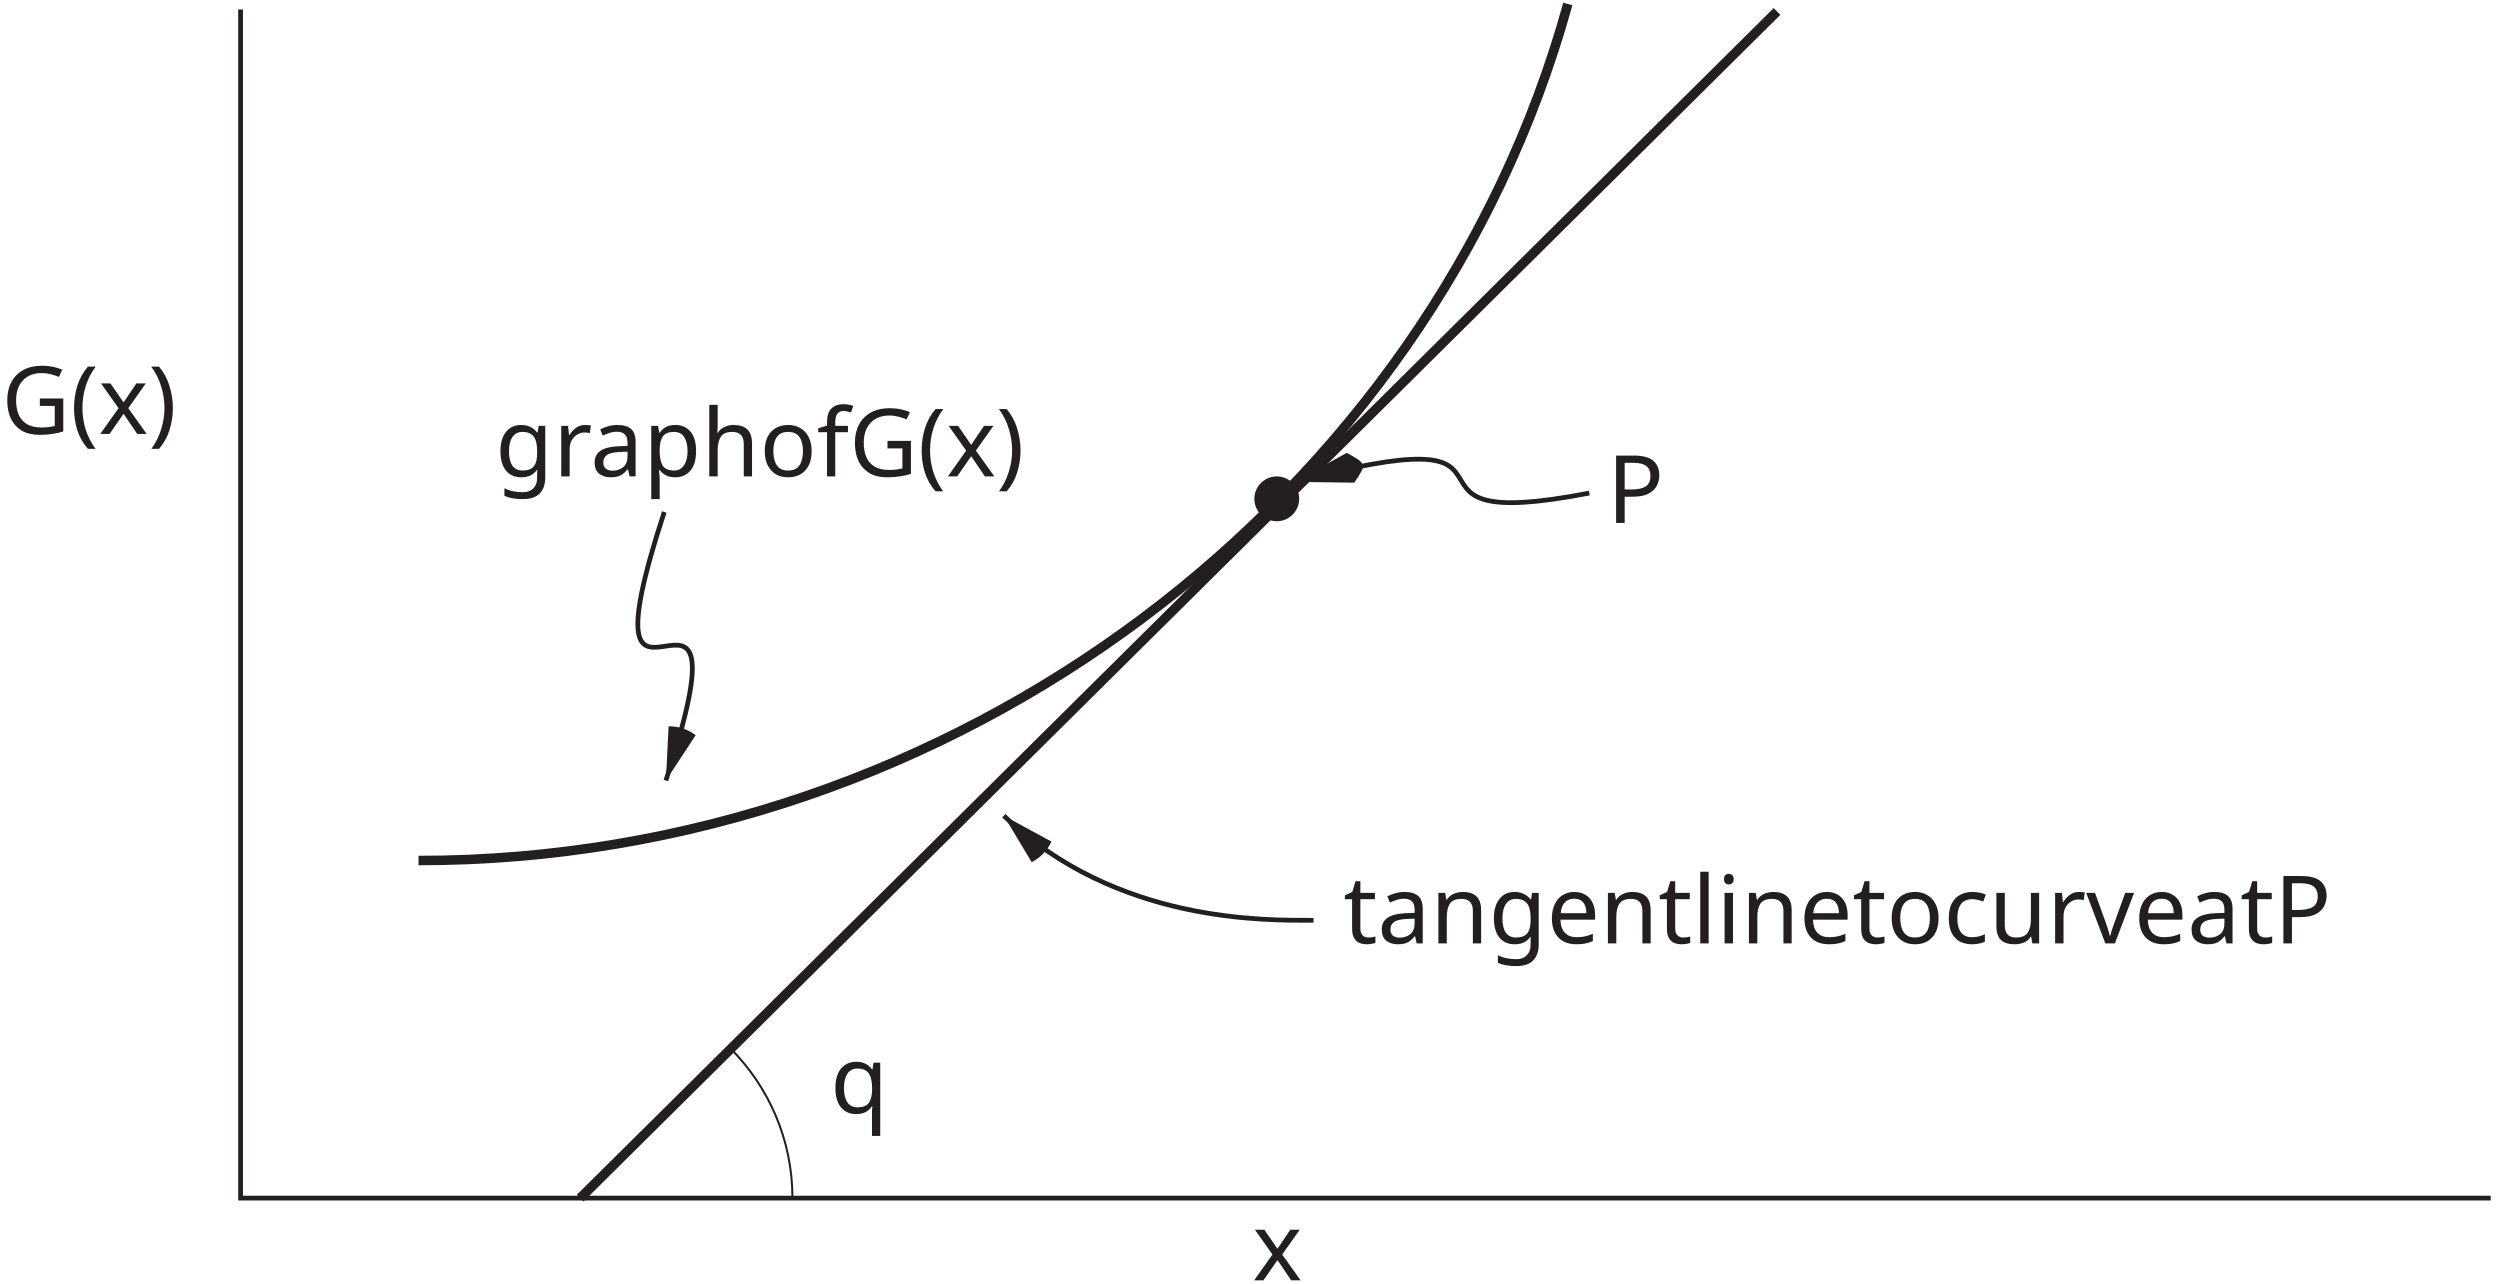
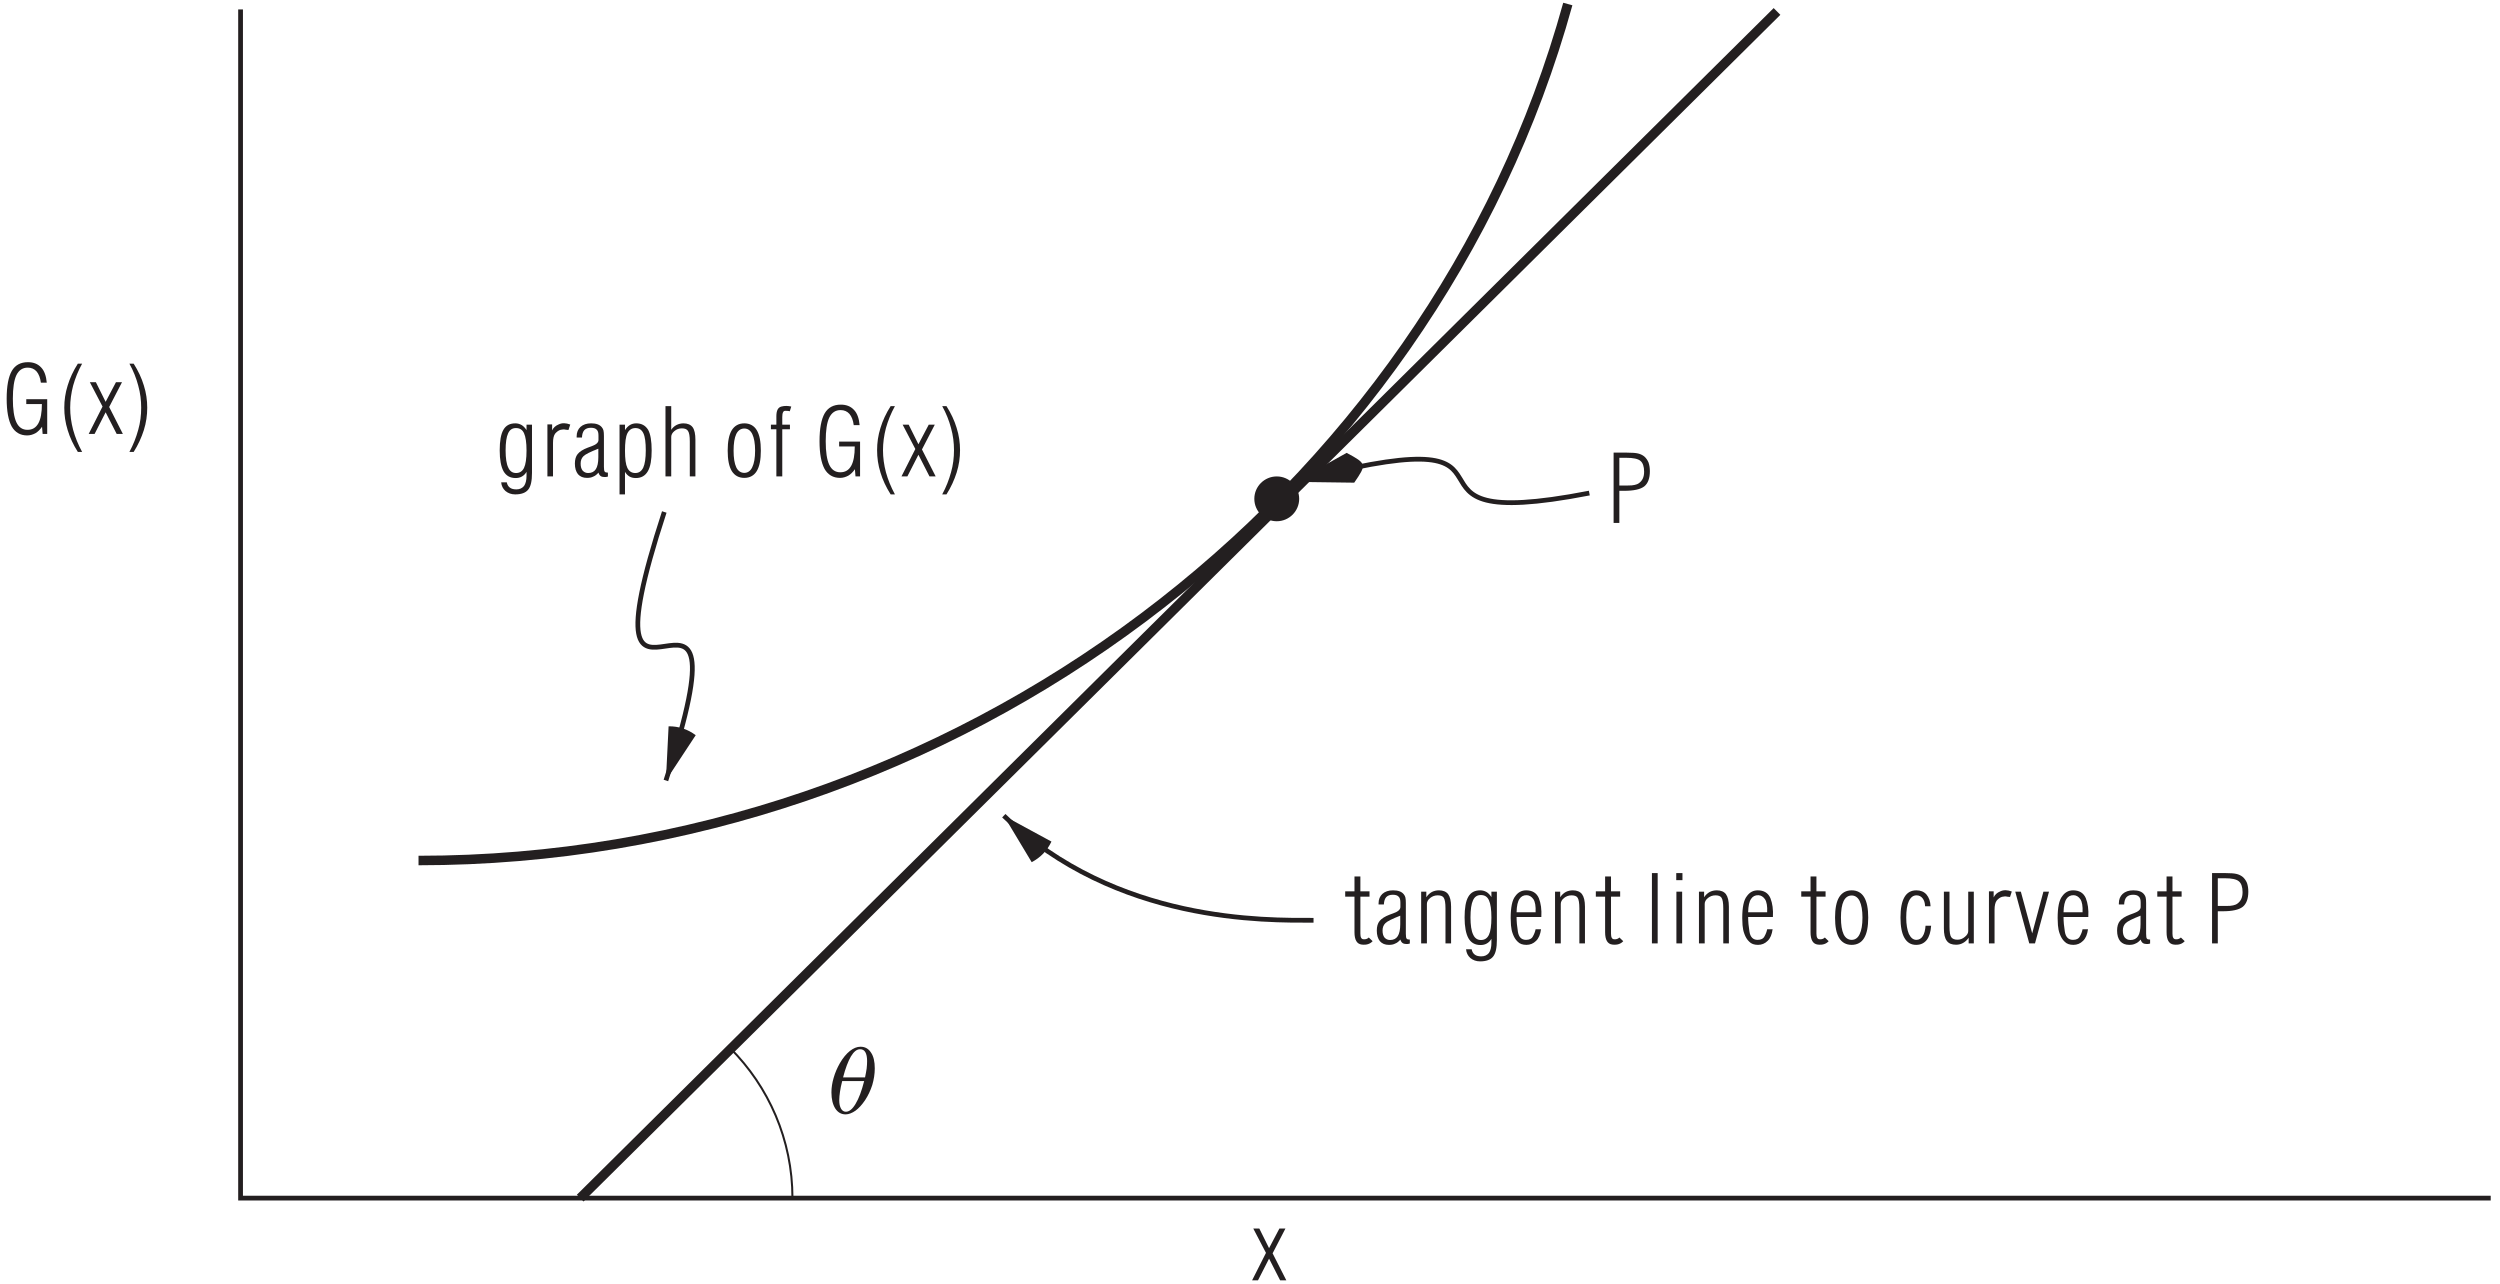
- <svg xmlns="http://www.w3.org/2000/svg" version="1.1" id="svg2" xml:space="preserve" width="353.333" height="181.333" viewBox="0 0 353.333 181.333">
-   <defs id="defs6" />
-   <g id="g8" transform="matrix(1.333333,0,0,-1.333333,0,181.3333)">
-     <g id="g10" transform="scale(0.1)">
-       <path d="M 255,1350 V 90 h 2385.14" style="fill:none;stroke:#231f20;stroke-width:5.04;stroke-linecap:butt;stroke-linejoin:miter;stroke-miterlimit:2.613;stroke-dasharray:none;stroke-opacity:1" id="path12" />
-       <path d="M 615,90 1883.64,1347.84" style="fill:none;stroke:#231f20;stroke-width:10.08;stroke-linecap:butt;stroke-linejoin:miter;stroke-miterlimit:2.613;stroke-dasharray:none;stroke-opacity:1" id="path14" />
-       <path d="m 443.641,447.84 c 568.799,0 1073.519,383.762 1218.239,907.92" style="fill:none;stroke:#231f20;stroke-width:10.08;stroke-linecap:butt;stroke-linejoin:miter;stroke-miterlimit:2.613;stroke-dasharray:none;stroke-opacity:1" id="path16" />
-       <g id="g18" transform="scale(10)">
-         <text transform="matrix(1,0,0,-1,0.159766,90)" style="font-variant:normal;font-weight:normal;font-size:10px;font-family:Swis721LtCnBT;-inkscape-font-specification:Swis721LtCnBT;writing-mode:lr-tb;fill:#231f20;fill-opacity:1;fill-rule:nonzero;stroke:none" id="text22">
-           <tspan x="0 5.859 9.271 13.182" y="0" id="tspan20">G(x)</tspan>
-         </text>
-         <text transform="matrix(1,0,0,-1,88.00747,18)" style="font-variant:normal;font-weight:normal;font-size:10px;font-family:SymbolPropBT;-inkscape-font-specification:SymbolPropBT;writing-mode:lr-tb;fill:#231f20;fill-opacity:1;fill-rule:nonzero;stroke:none" id="text26">
-           <tspan x="0" y="0" id="tspan24">q</tspan>
-         </text>
+ <svg xmlns="http://www.w3.org/2000/svg" xmlns:xlink="http://www.w3.org/1999/xlink" width="265pt" height="136pt" viewBox="0 0 265 136">
+   <defs>
+     <g>
+       <g id="glyph-0-0">
+         <path d="M 2.625 -3.688 L 4.844 -3.688 L 4.844 0 L 4.359 0 L 4.297 -0.766 C 4.094 -0.469 3.859 -0.234 3.594 -0.078 C 3.328 0.062 3.047 0.156 2.719 0.156 C 1.984 0.156 1.438 -0.172 1.078 -0.797 C 0.734 -1.438 0.547 -2.406 0.547 -3.734 C 0.547 -5.078 0.734 -6.062 1.094 -6.688 C 1.453 -7.297 2.016 -7.609 2.797 -7.609 C 3.375 -7.609 3.844 -7.438 4.203 -7.047 C 4.547 -6.688 4.734 -6.141 4.797 -5.438 L 4.172 -5.438 C 4.109 -5.953 3.953 -6.344 3.719 -6.625 C 3.484 -6.891 3.172 -7.031 2.781 -7.031 C 2.234 -7.031 1.844 -6.766 1.578 -6.234 C 1.328 -5.703 1.203 -4.875 1.203 -3.734 C 1.203 -2.594 1.328 -1.766 1.578 -1.234 C 1.828 -0.703 2.219 -0.438 2.75 -0.438 C 3.266 -0.438 3.641 -0.656 3.906 -1.125 C 4.156 -1.578 4.281 -2.266 4.281 -3.172 L 2.625 -3.172 Z M 2.625 -3.688 " />
      </g>
-       <path d="m 1353.36,853.922 c -12.49,0 -22.68,-10.188 -22.68,-22.68 0,-12.496 10.19,-22.683 22.68,-22.683 12.49,0 22.68,10.187 22.68,22.683 0,12.492 -10.19,22.68 -22.68,22.68" style="fill:#231f20;fill-opacity:1;fill-rule:evenodd;stroke:none" id="path28" />
-       <path d="m 1353.36,853.922 c -12.49,0 -22.68,-10.188 -22.68,-22.68 0,-12.496 10.19,-22.683 22.68,-22.683 12.49,0 22.68,10.187 22.68,22.683 0,12.492 -10.19,22.68 -22.68,22.68 z" style="fill:none;stroke:#231f20;stroke-width:2.16;stroke-linecap:butt;stroke-linejoin:miter;stroke-miterlimit:2.613;stroke-dasharray:none;stroke-opacity:1" id="path30" />
-       <g id="g32" transform="scale(10)">
-         <text transform="matrix(1,0,0,-1,170.339,80.568)" style="font-variant:normal;font-weight:normal;font-size:10px;font-family:Swis721LtCnBT;-inkscape-font-specification:Swis721LtCnBT;writing-mode:lr-tb;fill:#231f20;fill-opacity:1;fill-rule:nonzero;stroke:none" id="text36">
-           <tspan x="0" y="0" id="tspan34">P</tspan>
-         </text>
+       <g id="glyph-0-1">
+         <path d="M 2.688 1.906 L 2.234 1.906 C 1.75 1.141 1.391 0.375 1.156 -0.406 C 0.906 -1.203 0.797 -1.984 0.797 -2.781 C 0.797 -3.562 0.906 -4.359 1.156 -5.141 C 1.391 -5.922 1.75 -6.688 2.234 -7.453 L 2.688 -7.453 C 2.266 -6.688 1.953 -5.906 1.734 -5.125 C 1.531 -4.344 1.422 -3.562 1.422 -2.781 C 1.422 -1.984 1.531 -1.203 1.734 -0.438 C 1.953 0.359 2.266 1.125 2.688 1.906 Z M 2.688 1.906 " />
      </g>
-       <path d="m 1390.91,853.922 c 262.08,66.238 56.88,-62.641 293.76,-16.563" style="fill:none;stroke:#231f20;stroke-width:5.04;stroke-linecap:butt;stroke-linejoin:miter;stroke-miterlimit:2.613;stroke-dasharray:none;stroke-opacity:1" id="path38" />
-       <path d="m 1372.36,849.23 63.11,-0.89 c 13.41,19.523 13.24,20.187 -8,31.64 l -55.11,-30.75" style="fill:#231f20;fill-opacity:1;fill-rule:evenodd;stroke:none" id="path40" />
-       <g id="g42" transform="scale(10)">
-         <text transform="matrix(1,0,0,-1,52.5,85.5)" style="font-variant:normal;font-weight:normal;font-size:10px;font-family:Swis721LtCnBT;-inkscape-font-specification:Swis721LtCnBT;writing-mode:lr-tb;fill:#231f20;fill-opacity:1;fill-rule:nonzero;stroke:none" id="text48">
-           <tspan x="0 4.9 8.204 12.515 17.416 21.826 24.166 28.983 31.483 33.823 39.675 43.087 46.998" y="0" id="tspan44">graphofG(x)</tspan>
-           <tspan x="89.903 93.207 97.518 102.278 107.179 111.709 116.47 119.42 121.76 124.402 126.964 131.725 135.905 138.245 141.547 146.017 148.357 152.943 157.703 161.007 165.157 169.337 171.677 175.985 178.935 181.275" y="49.5" id="tspan46">tangentlinetocurveatP</tspan>
-         </text>
+       <g id="glyph-0-2">
+         <path d="M -0.031 0 L 1.438 -2.906 L 0.094 -5.484 L 0.734 -5.484 L 1.766 -3.406 L 2.859 -5.484 L 3.5 -5.484 L 2.141 -2.859 L 3.594 0 L 2.938 0 L 1.766 -2.297 L 0.594 0 Z M -0.031 0 " />
      </g>
-       <path d="m 705.867,532.699 c 97.789,299.438 -99.523,-14.836 -1.734,284.602" style="fill:none;stroke:#231f20;stroke-width:5.04;stroke-linecap:butt;stroke-linejoin:miter;stroke-miterlimit:2.613;stroke-dasharray:none;stroke-opacity:1" id="path50" />
-       <path d="m 705.867,532.699 2.84,57.399 c 10.57,0.117 20.231,-3.039 28.746,-9.391 l -31.586,-48.008" style="fill:#231f20;fill-opacity:1;fill-rule:evenodd;stroke:none" id="path52" />
-       <path d="M 1064.03,495.359 C 1183.55,380.879 1342.67,384.48 1392.35,384.48" style="fill:none;stroke:#231f20;stroke-width:5.04;stroke-linecap:butt;stroke-linejoin:miter;stroke-miterlimit:2.613;stroke-dasharray:none;stroke-opacity:1" id="path54" />
-       <path d="m 1064.03,495.359 50.5,-27.429 c -4.48,-9.578 -11.51,-16.918 -20.92,-21.84 l -29.58,49.269" style="fill:#231f20;fill-opacity:1;fill-rule:evenodd;stroke:none" id="path56" />
-       <g id="g58" transform="scale(10)">
-         <text transform="matrix(1,0,0,-1,132.755,0.287891)" style="font-variant:normal;font-weight:normal;font-size:10px;font-family:Swis721LtCnBT;-inkscape-font-specification:Swis721LtCnBT;writing-mode:lr-tb;fill:#231f20;fill-opacity:1;fill-rule:nonzero;stroke:none" id="text62">
-           <tspan x="0" y="0" id="tspan60">x</tspan>
-         </text>
+       <g id="glyph-0-3">
+         <path d="M 0.375 1.906 C 0.797 1.125 1.094 0.359 1.312 -0.438 C 1.531 -1.203 1.625 -1.984 1.625 -2.781 C 1.625 -3.562 1.531 -4.344 1.312 -5.125 C 1.109 -5.906 0.797 -6.688 0.375 -7.453 L 0.828 -7.453 C 1.312 -6.688 1.672 -5.922 1.906 -5.141 C 2.156 -4.359 2.266 -3.562 2.266 -2.781 C 2.266 -1.984 2.156 -1.203 1.906 -0.406 C 1.656 0.375 1.312 1.141 0.828 1.906 Z M 0.375 1.906 " />
      </g>
-       <path d="m 840,90 c 0,61.961 -25.27,118.211 -66.031,158.969" style="fill:none;stroke:#231f20;stroke-width:2.16;stroke-linecap:butt;stroke-linejoin:miter;stroke-miterlimit:2.613;stroke-dasharray:none;stroke-opacity:1" id="path64" />
+       <g id="glyph-0-4">
+         <path d="M 0.703 0 L 0.703 -7.453 L 2.125 -7.453 C 2.688 -7.453 3.062 -7.422 3.312 -7.359 C 3.562 -7.297 3.781 -7.188 3.953 -7.047 C 4.156 -6.875 4.297 -6.656 4.406 -6.406 C 4.5 -6.125 4.547 -5.828 4.547 -5.484 C 4.547 -4.734 4.344 -4.188 3.953 -3.875 C 3.547 -3.562 2.844 -3.406 1.828 -3.406 L 1.312 -3.406 L 1.312 0 Z M 1.312 -3.969 L 2.219 -3.969 C 2.531 -3.969 2.766 -3.984 2.938 -4.031 C 3.094 -4.062 3.266 -4.125 3.391 -4.219 C 3.562 -4.344 3.703 -4.5 3.797 -4.703 C 3.891 -4.906 3.938 -5.141 3.938 -5.438 C 3.938 -5.984 3.797 -6.375 3.547 -6.578 C 3.297 -6.797 2.797 -6.906 2.031 -6.906 L 1.312 -6.906 Z M 1.312 -3.969 " />
+       </g>
+       <g id="glyph-0-5">
+         <path d="M 3.312 -2.734 C 3.312 -3.594 3.219 -4.203 3.047 -4.578 C 2.875 -4.953 2.594 -5.125 2.188 -5.125 C 1.812 -5.125 1.531 -4.953 1.359 -4.562 C 1.188 -4.203 1.094 -3.594 1.094 -2.75 C 1.094 -1.938 1.188 -1.312 1.375 -0.938 C 1.547 -0.547 1.828 -0.359 2.203 -0.359 C 2.594 -0.359 2.875 -0.547 3.047 -0.906 C 3.219 -1.266 3.312 -1.875 3.312 -2.734 Z M 3.312 -0.484 C 3.188 -0.266 3.016 -0.094 2.812 0.016 C 2.625 0.125 2.406 0.172 2.156 0.172 C 1.578 0.172 1.156 -0.062 0.875 -0.547 C 0.609 -1.031 0.469 -1.766 0.469 -2.75 C 0.469 -3.75 0.594 -4.484 0.859 -4.938 C 1.125 -5.406 1.547 -5.625 2.125 -5.625 C 2.375 -5.625 2.578 -5.562 2.781 -5.453 C 2.969 -5.344 3.156 -5.156 3.312 -4.906 L 3.312 -5.484 L 3.891 -5.484 L 3.891 -0.375 C 3.891 0.484 3.766 1.062 3.484 1.406 C 3.219 1.734 2.766 1.906 2.109 1.906 C 1.703 1.906 1.359 1.781 1.078 1.547 C 0.812 1.312 0.656 1 0.625 0.625 L 1.219 0.625 C 1.266 0.875 1.375 1.062 1.547 1.188 C 1.703 1.312 1.938 1.375 2.234 1.375 C 2.594 1.375 2.844 1.25 3.047 1.016 C 3.219 0.766 3.312 0.406 3.312 -0.062 Z M 3.312 -0.484 " />
+       </g>
+       <g id="glyph-0-6">
+         <path d="M 0.625 -5.516 L 1.125 -5.516 L 1.125 -4.875 C 1.25 -5.156 1.484 -5.375 1.828 -5.516 C 2.188 -5.688 2.578 -5.672 3.047 -5.5 L 2.859 -4.922 C 2.844 -4.922 2.734 -4.938 2.562 -4.953 C 2.406 -5 2.203 -4.984 2.016 -4.938 C 1.797 -4.875 1.625 -4.734 1.453 -4.547 C 1.297 -4.344 1.219 -4.016 1.219 -3.547 L 1.219 0 L 0.625 0 Z M 0.625 -5.516 " />
+       </g>
+       <g id="glyph-0-7">
+         <path d="M 3.734 0.016 C 3.656 0.047 3.562 0.047 3.516 0.062 C 3.453 0.062 3.391 0.062 3.328 0.062 C 3.188 0.062 3.062 0.031 2.953 -0.047 C 2.859 -0.125 2.781 -0.234 2.734 -0.406 C 2.562 -0.203 2.391 -0.062 2.188 0.016 C 1.984 0.125 1.766 0.156 1.516 0.156 C 1.109 0.156 0.797 0.031 0.562 -0.234 C 0.344 -0.516 0.234 -0.875 0.234 -1.359 C 0.234 -1.781 0.328 -2.125 0.531 -2.375 C 0.734 -2.625 1.094 -2.859 1.594 -3.047 C 1.703 -3.094 1.844 -3.141 2.016 -3.203 C 2.5 -3.375 2.734 -3.594 2.734 -3.859 L 2.734 -4.312 C 2.734 -4.609 2.688 -4.828 2.547 -4.953 C 2.422 -5.094 2.203 -5.156 1.938 -5.156 C 1.625 -5.156 1.406 -5.078 1.234 -4.906 C 1.078 -4.734 1 -4.469 0.984 -4.125 L 0.422 -4.125 L 0.422 -4.25 C 0.422 -4.672 0.562 -5 0.828 -5.25 C 1.109 -5.5 1.484 -5.625 1.953 -5.625 C 2.219 -5.625 2.453 -5.594 2.656 -5.516 C 2.828 -5.453 2.984 -5.344 3.094 -5.203 C 3.188 -5.094 3.234 -4.984 3.266 -4.859 C 3.297 -4.719 3.312 -4.531 3.312 -4.281 L 3.312 -1.016 C 3.312 -0.734 3.344 -0.562 3.391 -0.516 C 3.438 -0.438 3.547 -0.406 3.688 -0.406 L 3.734 -0.406 Z M 2.719 -2.938 C 1.875 -2.609 1.344 -2.344 1.141 -2.141 C 0.938 -1.938 0.844 -1.688 0.844 -1.359 C 0.844 -1.047 0.906 -0.812 1.047 -0.625 C 1.203 -0.453 1.391 -0.359 1.641 -0.359 C 2.016 -0.359 2.281 -0.5 2.453 -0.766 C 2.625 -1.031 2.719 -1.453 2.719 -2.031 Z M 2.719 -2.938 " />
+       </g>
+       <g id="glyph-0-8">
+         <path d="M 1.234 -2.719 C 1.234 -1.859 1.312 -1.266 1.484 -0.906 C 1.656 -0.547 1.938 -0.359 2.328 -0.359 C 2.703 -0.359 2.984 -0.547 3.172 -0.938 C 3.344 -1.312 3.438 -1.938 3.438 -2.75 C 3.438 -3.594 3.359 -4.203 3.188 -4.562 C 3.016 -4.938 2.734 -5.125 2.344 -5.125 C 1.953 -5.125 1.672 -4.938 1.484 -4.562 C 1.312 -4.203 1.234 -3.594 1.234 -2.719 Z M 0.656 1.906 L 0.656 -5.484 L 1.234 -5.484 L 1.234 -4.906 C 1.391 -5.156 1.562 -5.328 1.766 -5.453 C 1.953 -5.562 2.172 -5.625 2.422 -5.625 C 3 -5.625 3.406 -5.391 3.688 -4.938 C 3.938 -4.484 4.062 -3.75 4.062 -2.75 C 4.062 -1.766 3.938 -1.031 3.656 -0.547 C 3.375 -0.062 2.953 0.172 2.391 0.172 C 2.125 0.172 1.906 0.125 1.719 0.016 C 1.531 -0.094 1.359 -0.266 1.234 -0.484 L 1.234 1.906 Z M 0.656 1.906 " />
+       </g>
+       <g id="glyph-0-9">
+         <path d="M 0.625 0 L 0.625 -7.453 L 1.234 -7.453 L 1.234 -4.938 C 1.375 -5.156 1.562 -5.328 1.797 -5.453 C 2.016 -5.562 2.266 -5.625 2.531 -5.625 C 2.969 -5.625 3.297 -5.484 3.5 -5.219 C 3.703 -4.938 3.797 -4.484 3.797 -3.891 L 3.797 0 L 3.203 0 L 3.203 -3.703 C 3.203 -4.266 3.141 -4.625 3.016 -4.812 C 2.891 -5.016 2.672 -5.094 2.359 -5.094 C 2.062 -5.094 1.797 -5 1.578 -4.812 C 1.344 -4.625 1.234 -4.406 1.234 -4.188 L 1.234 0 Z M 0.625 0 " />
+       </g>
+       <g id="glyph-0-10">
+ </g>
+       <g id="glyph-0-11">
+         <path d="M 1.094 -2.734 C 1.094 -1.953 1.188 -1.375 1.375 -0.969 C 1.562 -0.578 1.859 -0.375 2.234 -0.375 C 2.594 -0.375 2.891 -0.578 3.078 -0.984 C 3.266 -1.375 3.375 -1.953 3.375 -2.734 C 3.375 -3.5 3.266 -4.094 3.078 -4.484 C 2.891 -4.875 2.594 -5.078 2.234 -5.078 C 1.859 -5.078 1.562 -4.875 1.375 -4.484 C 1.188 -4.094 1.094 -3.5 1.094 -2.734 Z M 0.469 -2.734 C 0.469 -3.688 0.609 -4.422 0.906 -4.906 C 1.203 -5.375 1.641 -5.625 2.234 -5.625 C 2.812 -5.625 3.266 -5.375 3.547 -4.906 C 3.844 -4.422 3.984 -3.688 3.984 -2.734 C 3.984 -1.766 3.844 -1.047 3.547 -0.562 C 3.266 -0.094 2.812 0.156 2.234 0.156 C 1.641 0.156 1.203 -0.094 0.906 -0.562 C 0.609 -1.047 0.469 -1.766 0.469 -2.734 Z M 0.469 -2.734 " />
+       </g>
+       <g id="glyph-0-12">
+         <path d="M 2.234 -6.906 C 2.156 -6.938 2 -6.953 1.766 -6.953 C 1.547 -6.969 1.438 -6.75 1.438 -6.297 L 1.438 -5.484 L 2.25 -5.484 L 2.25 -5 L 1.438 -5 L 1.438 0 L 0.812 0 L 0.812 -5 L 0.234 -5 L 0.234 -5.484 L 0.812 -5.484 L 0.812 -6.375 C 0.812 -6.984 0.984 -7.312 1.344 -7.406 C 1.703 -7.5 2.062 -7.484 2.391 -7.406 Z M 2.234 -6.906 " />
+       </g>
+       <g id="glyph-0-13">
+         <path d="M 1.172 -7.094 L 1.797 -7.094 L 1.797 -5.516 L 2.766 -5.516 L 2.766 -4.953 L 1.797 -4.953 L 1.797 -1.031 C 1.797 -0.641 1.906 -0.438 2.141 -0.438 C 2.375 -0.422 2.547 -0.484 2.688 -0.625 L 3.094 -0.234 C 2.828 0.062 2.438 0.188 1.938 0.125 C 1.422 0.062 1.172 -0.375 1.172 -1.188 L 1.172 -4.953 L 0.188 -4.953 L 0.188 -5.516 L 1.172 -5.516 Z M 1.172 -7.094 " />
+       </g>
+       <g id="glyph-0-14">
+         <path d="M 3.203 0 L 3.203 -3.703 C 3.203 -4.281 3.141 -4.656 3.016 -4.844 C 2.906 -5.016 2.688 -5.094 2.375 -5.094 C 2.078 -5.094 1.812 -5 1.578 -4.812 C 1.344 -4.625 1.234 -4.406 1.234 -4.188 L 1.234 0 L 0.625 0 L 0.625 -5.484 L 1.172 -5.484 L 1.172 -4.891 C 1.344 -5.156 1.547 -5.328 1.766 -5.453 C 1.984 -5.562 2.234 -5.625 2.516 -5.625 C 2.953 -5.625 3.281 -5.484 3.484 -5.219 C 3.688 -4.938 3.797 -4.5 3.797 -3.891 L 3.797 0 Z M 3.203 0 " />
+       </g>
+       <g id="glyph-0-15">
+         <path d="M 3.094 -3.297 C 3.125 -3.938 3.047 -4.406 2.859 -4.688 C 2.672 -4.953 2.438 -5.094 2.172 -5.109 C 1.828 -5.125 1.562 -4.984 1.391 -4.719 C 1.203 -4.453 1.094 -3.984 1.078 -3.297 Z M 0.453 -2.672 C 0.453 -3.812 0.609 -4.594 0.938 -5 C 1.234 -5.422 1.625 -5.625 2.094 -5.625 C 2.75 -5.625 3.203 -5.344 3.438 -4.797 C 3.656 -4.25 3.75 -3.578 3.703 -2.797 L 1.078 -2.797 C 1.078 -2.312 1.125 -1.797 1.219 -1.234 C 1.312 -0.656 1.609 -0.375 2.078 -0.375 C 2.438 -0.375 2.688 -0.5 2.812 -0.75 C 2.953 -1 3.047 -1.25 3.094 -1.5 L 3.672 -1.5 C 3.594 -0.953 3.438 -0.547 3.141 -0.266 C 2.859 0.016 2.516 0.156 2.125 0.156 C 1.719 0.156 1.406 0.047 1.188 -0.188 C 0.953 -0.406 0.797 -0.688 0.688 -0.984 C 0.562 -1.297 0.516 -1.609 0.484 -1.922 C 0.469 -2.234 0.453 -2.484 0.453 -2.672 Z M 0.453 -2.672 " />
+       </g>
+       <g id="glyph-0-16">
+         <path d="M 0.844 0 L 0.844 -7.453 L 1.453 -7.453 L 1.453 0 Z M 0.844 0 " />
+       </g>
+       <g id="glyph-0-17">
+         <path d="M 0.781 -7.453 L 1.438 -7.453 L 1.438 -6.703 L 0.781 -6.703 Z M 0.797 -5.484 L 1.406 -5.484 L 1.406 0 L 0.797 0 Z M 0.797 -5.484 " />
+       </g>
+       <g id="glyph-0-18">
+         <path d="M 3.844 -1.875 C 3.797 -1.203 3.641 -0.703 3.375 -0.359 C 3.094 -0.016 2.734 0.156 2.25 0.156 C 1.703 0.156 1.297 -0.094 1.016 -0.578 C 0.734 -1.062 0.594 -1.797 0.594 -2.734 C 0.594 -3.703 0.734 -4.422 1.016 -4.906 C 1.297 -5.391 1.719 -5.625 2.281 -5.625 C 2.719 -5.625 3.078 -5.484 3.344 -5.188 C 3.609 -4.875 3.766 -4.453 3.781 -3.938 L 3.203 -3.938 C 3.188 -4.297 3.109 -4.562 2.938 -4.781 C 2.781 -4.984 2.562 -5.094 2.297 -5.094 C 1.953 -5.094 1.688 -4.906 1.484 -4.484 C 1.297 -4.094 1.203 -3.5 1.203 -2.734 C 1.203 -1.984 1.312 -1.406 1.484 -1 C 1.688 -0.594 1.938 -0.375 2.281 -0.375 C 2.562 -0.375 2.797 -0.516 2.953 -0.766 C 3.125 -1.031 3.219 -1.406 3.25 -1.875 Z M 3.844 -1.875 " />
+       </g>
+       <g id="glyph-0-19">
+         <path d="M 1.203 -5.484 L 1.203 -1.781 C 1.203 -1.203 1.266 -0.828 1.391 -0.656 C 1.516 -0.484 1.734 -0.391 2.047 -0.391 C 2.328 -0.391 2.594 -0.484 2.828 -0.688 C 3.062 -0.875 3.188 -1.078 3.188 -1.297 L 3.188 -5.484 L 3.781 -5.484 L 3.781 0 L 3.234 0 L 3.234 -0.594 C 3.062 -0.344 2.844 -0.156 2.641 -0.047 C 2.422 0.078 2.172 0.141 1.906 0.141 C 1.453 0.141 1.125 0.016 0.922 -0.266 C 0.703 -0.547 0.609 -0.984 0.609 -1.594 L 0.609 -5.484 Z M 1.203 -5.484 " />
+       </g>
+       <g id="glyph-0-20">
+         <path d="M 1.594 0 L 0.109 -5.484 L 0.703 -5.484 L 1.906 -1.062 L 3.094 -5.484 L 3.688 -5.484 L 2.203 0 Z M 1.594 0 " />
+       </g>
+       <g id="glyph-1-0">
+         <path d="M 3.688 -3.797 C 3.766 -4.141 3.812 -4.453 3.859 -4.734 C 3.891 -5.016 3.906 -5.297 3.906 -5.531 C 3.906 -5.938 3.844 -6.25 3.719 -6.469 C 3.594 -6.688 3.406 -6.781 3.156 -6.781 C 2.812 -6.781 2.5 -6.531 2.188 -6.016 C 1.891 -5.5 1.609 -4.766 1.359 -3.797 Z M 1.266 -3.406 C 1.156 -2.984 1.078 -2.609 1.031 -2.266 C 0.984 -1.938 0.953 -1.641 0.953 -1.375 C 0.953 -1 1.016 -0.703 1.141 -0.484 C 1.266 -0.266 1.438 -0.156 1.656 -0.156 C 2.016 -0.156 2.359 -0.438 2.688 -1 C 3.031 -1.562 3.328 -2.359 3.594 -3.406 Z M 0.125 -2.203 C 0.125 -2.703 0.203 -3.219 0.359 -3.75 C 0.516 -4.297 0.734 -4.797 1.016 -5.297 C 1.344 -5.859 1.703 -6.297 2.078 -6.594 C 2.453 -6.891 2.828 -7.047 3.203 -7.047 C 3.688 -7.047 4.047 -6.844 4.312 -6.438 C 4.594 -6.031 4.719 -5.469 4.719 -4.75 C 4.719 -4.156 4.625 -3.578 4.453 -2.984 C 4.266 -2.406 4.016 -1.875 3.688 -1.375 C 3.359 -0.891 3.016 -0.516 2.672 -0.266 C 2.312 -0.016 1.953 0.125 1.625 0.125 C 1.156 0.125 0.797 -0.094 0.531 -0.5 C 0.266 -0.922 0.125 -1.484 0.125 -2.203 Z M 0.125 -2.203 " />
+       </g>
    </g>
+   </defs>
+   <path fill="none" stroke-width="5.04" stroke-linecap="butt" stroke-linejoin="miter" stroke="rgb(13.73%, 12.16%, 12.549%)" stroke-opacity="1" stroke-miterlimit="2.613" d="M 255 1350 L 255 90 L 2640.156 90 " transform="matrix(0.1, 0, 0, -0.1, 0, 136)" />
+   <path fill="none" stroke-width="10.08" stroke-linecap="butt" stroke-linejoin="miter" stroke="rgb(13.73%, 12.16%, 12.549%)" stroke-opacity="1" stroke-miterlimit="2.613" d="M 615 90 L 1883.633 1347.852 " transform="matrix(0.1, 0, 0, -0.1, 0, 136)" />
+   <path fill="none" stroke-width="10.08" stroke-linecap="butt" stroke-linejoin="miter" stroke="rgb(13.73%, 12.16%, 12.549%)" stroke-opacity="1" stroke-miterlimit="2.613" d="M 443.633 447.852 C 1012.422 447.852 1517.148 831.602 1661.875 1355.742 " transform="matrix(0.1, 0, 0, -0.1, 0, 136)" />
+   <g fill="rgb(13.73%, 12.16%, 12.549%)" fill-opacity="1">
+     <use xlink:href="#glyph-0-0" x="0.16" y="46" />
  </g>
+   <g fill="rgb(13.73%, 12.16%, 12.549%)" fill-opacity="1">
+     <use xlink:href="#glyph-0-1" x="6.018" y="46" />
+   </g>
+   <g fill="rgb(13.73%, 12.16%, 12.549%)" fill-opacity="1">
+     <use xlink:href="#glyph-0-2" x="9.431" y="46" />
+   </g>
+   <g fill="rgb(13.73%, 12.16%, 12.549%)" fill-opacity="1">
+     <use xlink:href="#glyph-0-3" x="13.341" y="46" />
+   </g>
+   <g fill="rgb(13.73%, 12.16%, 12.549%)" fill-opacity="1">
+     <use xlink:href="#glyph-1-0" x="88.007" y="118" />
+   </g>
+   <path fill-rule="evenodd" fill="rgb(13.73%, 12.16%, 12.549%)" fill-opacity="1" d="M 135.336 50.609 C 134.086 50.609 133.066 51.625 133.066 52.875 C 133.066 54.125 134.086 55.145 135.336 55.145 C 136.586 55.145 137.605 54.125 137.605 52.875 C 137.605 51.625 136.586 50.609 135.336 50.609 " />
+   <path fill="none" stroke-width="2.16" stroke-linecap="butt" stroke-linejoin="miter" stroke="rgb(13.73%, 12.16%, 12.549%)" stroke-opacity="1" stroke-miterlimit="2.613" d="M 1353.359 853.906 C 1340.859 853.906 1330.664 843.75 1330.664 831.25 C 1330.664 818.75 1340.859 808.555 1353.359 808.555 C 1365.859 808.555 1376.055 818.75 1376.055 831.25 C 1376.055 843.75 1365.859 853.906 1353.359 853.906 Z M 1353.359 853.906 " transform="matrix(0.1, 0, 0, -0.1, 0, 136)" />
+   <g fill="rgb(13.73%, 12.16%, 12.549%)" fill-opacity="1">
+     <use xlink:href="#glyph-0-4" x="170.339" y="55.432" />
+   </g>
+   <path fill="none" stroke-width="5.04" stroke-linecap="butt" stroke-linejoin="miter" stroke="rgb(13.73%, 12.16%, 12.549%)" stroke-opacity="1" stroke-miterlimit="2.613" d="M 1390.898 853.906 C 1653.008 920.156 1447.773 791.289 1684.688 837.344 " transform="matrix(0.1, 0, 0, -0.1, 0, 136)" />
+   <path fill-rule="evenodd" fill="rgb(13.73%, 12.16%, 12.549%)" fill-opacity="1" d="M 137.234 51.078 L 143.547 51.164 C 144.887 49.215 144.871 49.148 142.746 48.004 L 137.234 51.078 " />
+   <g fill="rgb(13.73%, 12.16%, 12.549%)" fill-opacity="1">
+     <use xlink:href="#glyph-0-5" x="52.5" y="50.5" />
+   </g>
+   <g fill="rgb(13.73%, 12.16%, 12.549%)" fill-opacity="1">
+     <use xlink:href="#glyph-0-6" x="57.4" y="50.5" />
+   </g>
+   <g fill="rgb(13.73%, 12.16%, 12.549%)" fill-opacity="1">
+     <use xlink:href="#glyph-0-7" x="60.704" y="50.5" />
+   </g>
+   <g fill="rgb(13.73%, 12.16%, 12.549%)" fill-opacity="1">
+     <use xlink:href="#glyph-0-8" x="65.015" y="50.5" />
+   </g>
+   <g fill="rgb(13.73%, 12.16%, 12.549%)" fill-opacity="1">
+     <use xlink:href="#glyph-0-9" x="69.916" y="50.5" />
+     <use xlink:href="#glyph-0-10" x="74.326" y="50.5" />
+     <use xlink:href="#glyph-0-11" x="76.666" y="50.5" />
+   </g>
+   <g fill="rgb(13.73%, 12.16%, 12.549%)" fill-opacity="1">
+     <use xlink:href="#glyph-0-12" x="81.483" y="50.5" />
+     <use xlink:href="#glyph-0-10" x="83.983" y="50.5" />
+     <use xlink:href="#glyph-0-0" x="86.323" y="50.5" />
+   </g>
+   <g fill="rgb(13.73%, 12.16%, 12.549%)" fill-opacity="1">
+     <use xlink:href="#glyph-0-1" x="92.175" y="50.5" />
+   </g>
+   <g fill="rgb(13.73%, 12.16%, 12.549%)" fill-opacity="1">
+     <use xlink:href="#glyph-0-2" x="95.587" y="50.5" />
+   </g>
+   <g fill="rgb(13.73%, 12.16%, 12.549%)" fill-opacity="1">
+     <use xlink:href="#glyph-0-3" x="99.498" y="50.5" />
+   </g>
+   <g fill="rgb(13.73%, 12.16%, 12.549%)" fill-opacity="1">
+     <use xlink:href="#glyph-0-13" x="142.403" y="100" />
+   </g>
+   <g fill="rgb(13.73%, 12.16%, 12.549%)" fill-opacity="1">
+     <use xlink:href="#glyph-0-7" x="145.707" y="100" />
+   </g>
+   <g fill="rgb(13.73%, 12.16%, 12.549%)" fill-opacity="1">
+     <use xlink:href="#glyph-0-14" x="150.018" y="100" />
+   </g>
+   <g fill="rgb(13.73%, 12.16%, 12.549%)" fill-opacity="1">
+     <use xlink:href="#glyph-0-5" x="154.778" y="100" />
+   </g>
+   <g fill="rgb(13.73%, 12.16%, 12.549%)" fill-opacity="1">
+     <use xlink:href="#glyph-0-15" x="159.679" y="100" />
+   </g>
+   <g fill="rgb(13.73%, 12.16%, 12.549%)" fill-opacity="1">
+     <use xlink:href="#glyph-0-14" x="164.209" y="100" />
+   </g>
+   <g fill="rgb(13.73%, 12.16%, 12.549%)" fill-opacity="1">
+     <use xlink:href="#glyph-0-13" x="168.97" y="100" />
+     <use xlink:href="#glyph-0-10" x="171.92" y="100" />
+     <use xlink:href="#glyph-0-16" x="174.26" y="100" />
+   </g>
+   <g fill="rgb(13.73%, 12.16%, 12.549%)" fill-opacity="1">
+     <use xlink:href="#glyph-0-17" x="176.902" y="100" />
+   </g>
+   <g fill="rgb(13.73%, 12.16%, 12.549%)" fill-opacity="1">
+     <use xlink:href="#glyph-0-14" x="179.464" y="100" />
+   </g>
+   <g fill="rgb(13.73%, 12.16%, 12.549%)" fill-opacity="1">
+     <use xlink:href="#glyph-0-15" x="184.225" y="100" />
+     <use xlink:href="#glyph-0-10" x="188.405" y="100" />
+     <use xlink:href="#glyph-0-13" x="190.745" y="100" />
+   </g>
+   <g fill="rgb(13.73%, 12.16%, 12.549%)" fill-opacity="1">
+     <use xlink:href="#glyph-0-11" x="194.047" y="100" />
+     <use xlink:href="#glyph-0-10" x="198.517" y="100" />
+     <use xlink:href="#glyph-0-18" x="200.857" y="100" />
+   </g>
+   <g fill="rgb(13.73%, 12.16%, 12.549%)" fill-opacity="1">
+     <use xlink:href="#glyph-0-19" x="205.443" y="100" />
+   </g>
+   <g fill="rgb(13.73%, 12.16%, 12.549%)" fill-opacity="1">
+     <use xlink:href="#glyph-0-6" x="210.203" y="100" />
+   </g>
+   <g fill="rgb(13.73%, 12.16%, 12.549%)" fill-opacity="1">
+     <use xlink:href="#glyph-0-20" x="213.507" y="100" />
+   </g>
+   <g fill="rgb(13.73%, 12.16%, 12.549%)" fill-opacity="1">
+     <use xlink:href="#glyph-0-15" x="217.657" y="100" />
+     <use xlink:href="#glyph-0-10" x="221.837" y="100" />
+     <use xlink:href="#glyph-0-7" x="224.177" y="100" />
+   </g>
+   <g fill="rgb(13.73%, 12.16%, 12.549%)" fill-opacity="1">
+     <use xlink:href="#glyph-0-13" x="228.485" y="100" />
+     <use xlink:href="#glyph-0-10" x="231.435" y="100" />
+     <use xlink:href="#glyph-0-4" x="233.775" y="100" />
+   </g>
+   <path fill="none" stroke-width="5.04" stroke-linecap="butt" stroke-linejoin="miter" stroke="rgb(13.73%, 12.16%, 12.549%)" stroke-opacity="1" stroke-miterlimit="2.613" d="M 705.859 532.695 C 803.672 832.148 606.328 517.852 704.141 817.305 " transform="matrix(0.1, 0, 0, -0.1, 0, 136)" />
+   <path fill-rule="evenodd" fill="rgb(13.73%, 12.16%, 12.549%)" fill-opacity="1" d="M 70.586 82.73 L 70.871 76.988 C 71.926 76.977 72.895 77.293 73.746 77.93 L 70.586 82.73 " />
+   <path fill="none" stroke-width="5.04" stroke-linecap="butt" stroke-linejoin="miter" stroke="rgb(13.73%, 12.16%, 12.549%)" stroke-opacity="1" stroke-miterlimit="2.613" d="M 1064.023 495.352 C 1183.555 380.898 1342.656 384.492 1392.344 384.492 " transform="matrix(0.1, 0, 0, -0.1, 0, 136)" />
+   <path fill-rule="evenodd" fill="rgb(13.73%, 12.16%, 12.549%)" fill-opacity="1" d="M 106.402 86.465 L 111.453 89.207 C 111.004 90.164 110.301 90.898 109.359 91.391 L 106.402 86.465 " />
+   <g fill="rgb(13.73%, 12.16%, 12.549%)" fill-opacity="1">
+     <use xlink:href="#glyph-0-2" x="132.755" y="135.712" />
+   </g>
+   <path fill="none" stroke-width="2.16" stroke-linecap="butt" stroke-linejoin="miter" stroke="rgb(13.73%, 12.16%, 12.549%)" stroke-opacity="1" stroke-miterlimit="2.613" d="M 840 90 C 840 151.953 814.727 208.203 773.984 248.984 " transform="matrix(0.1, 0, 0, -0.1, 0, 136)" />
</svg>
